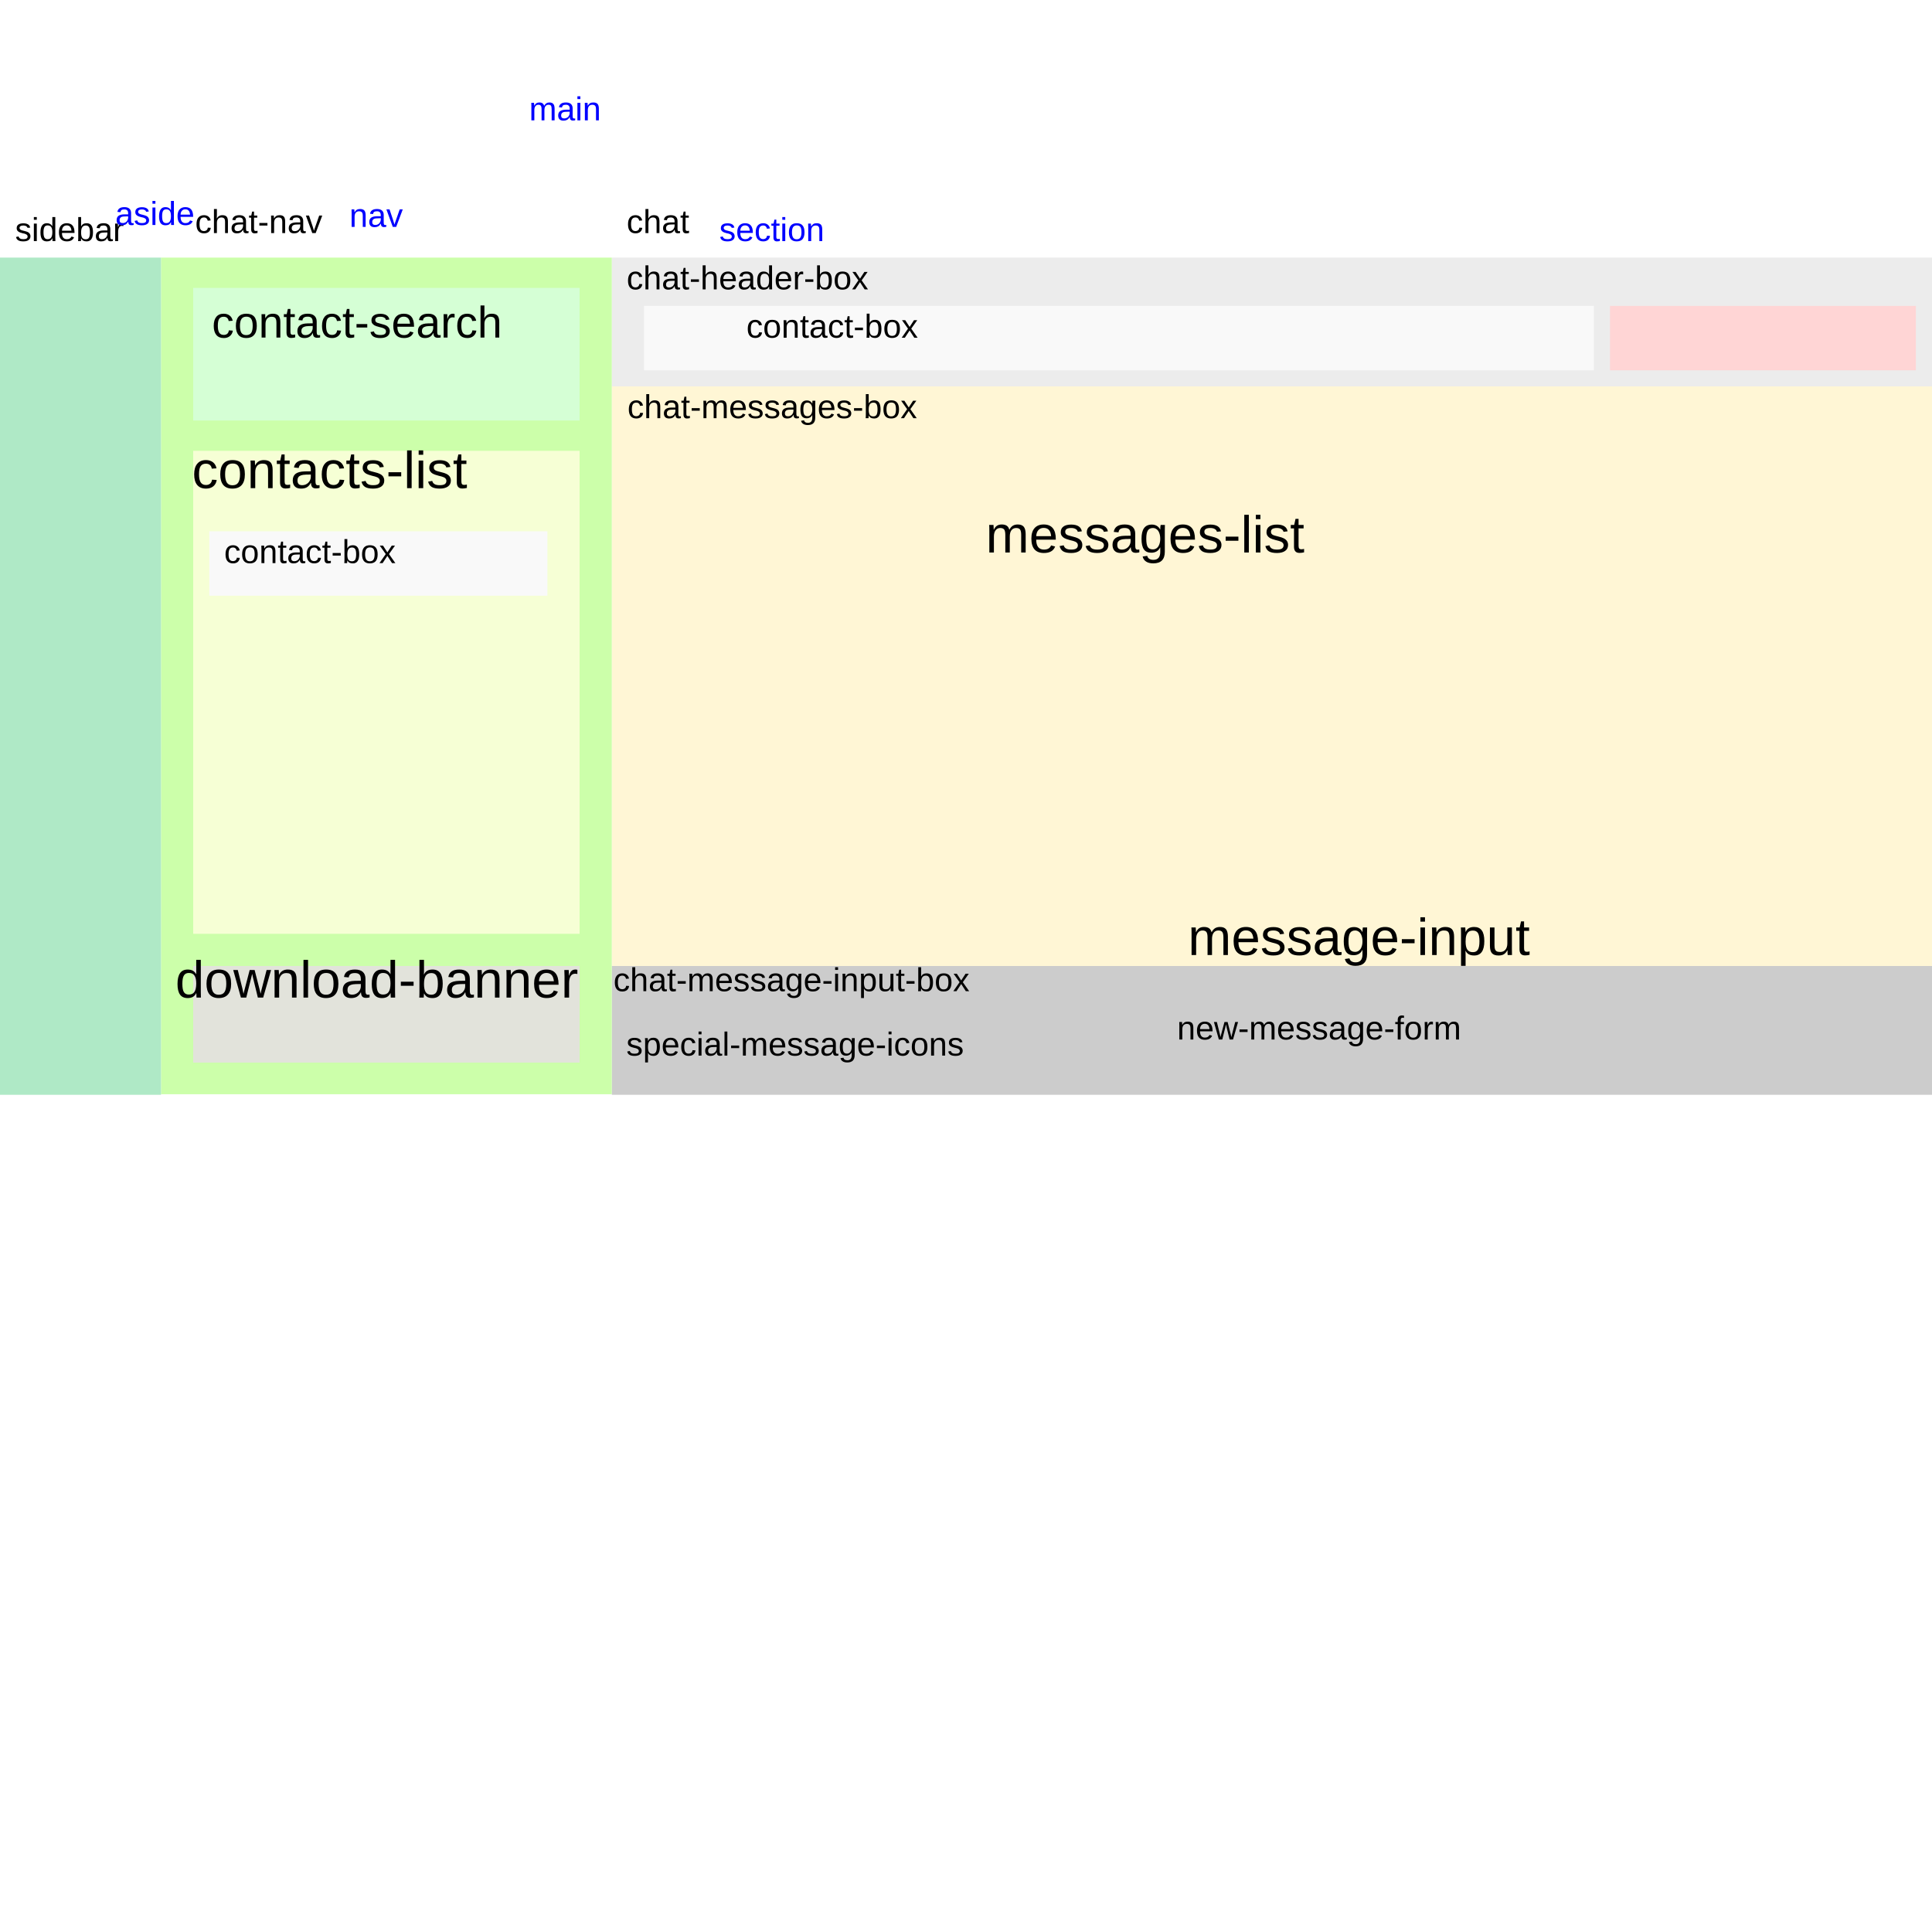
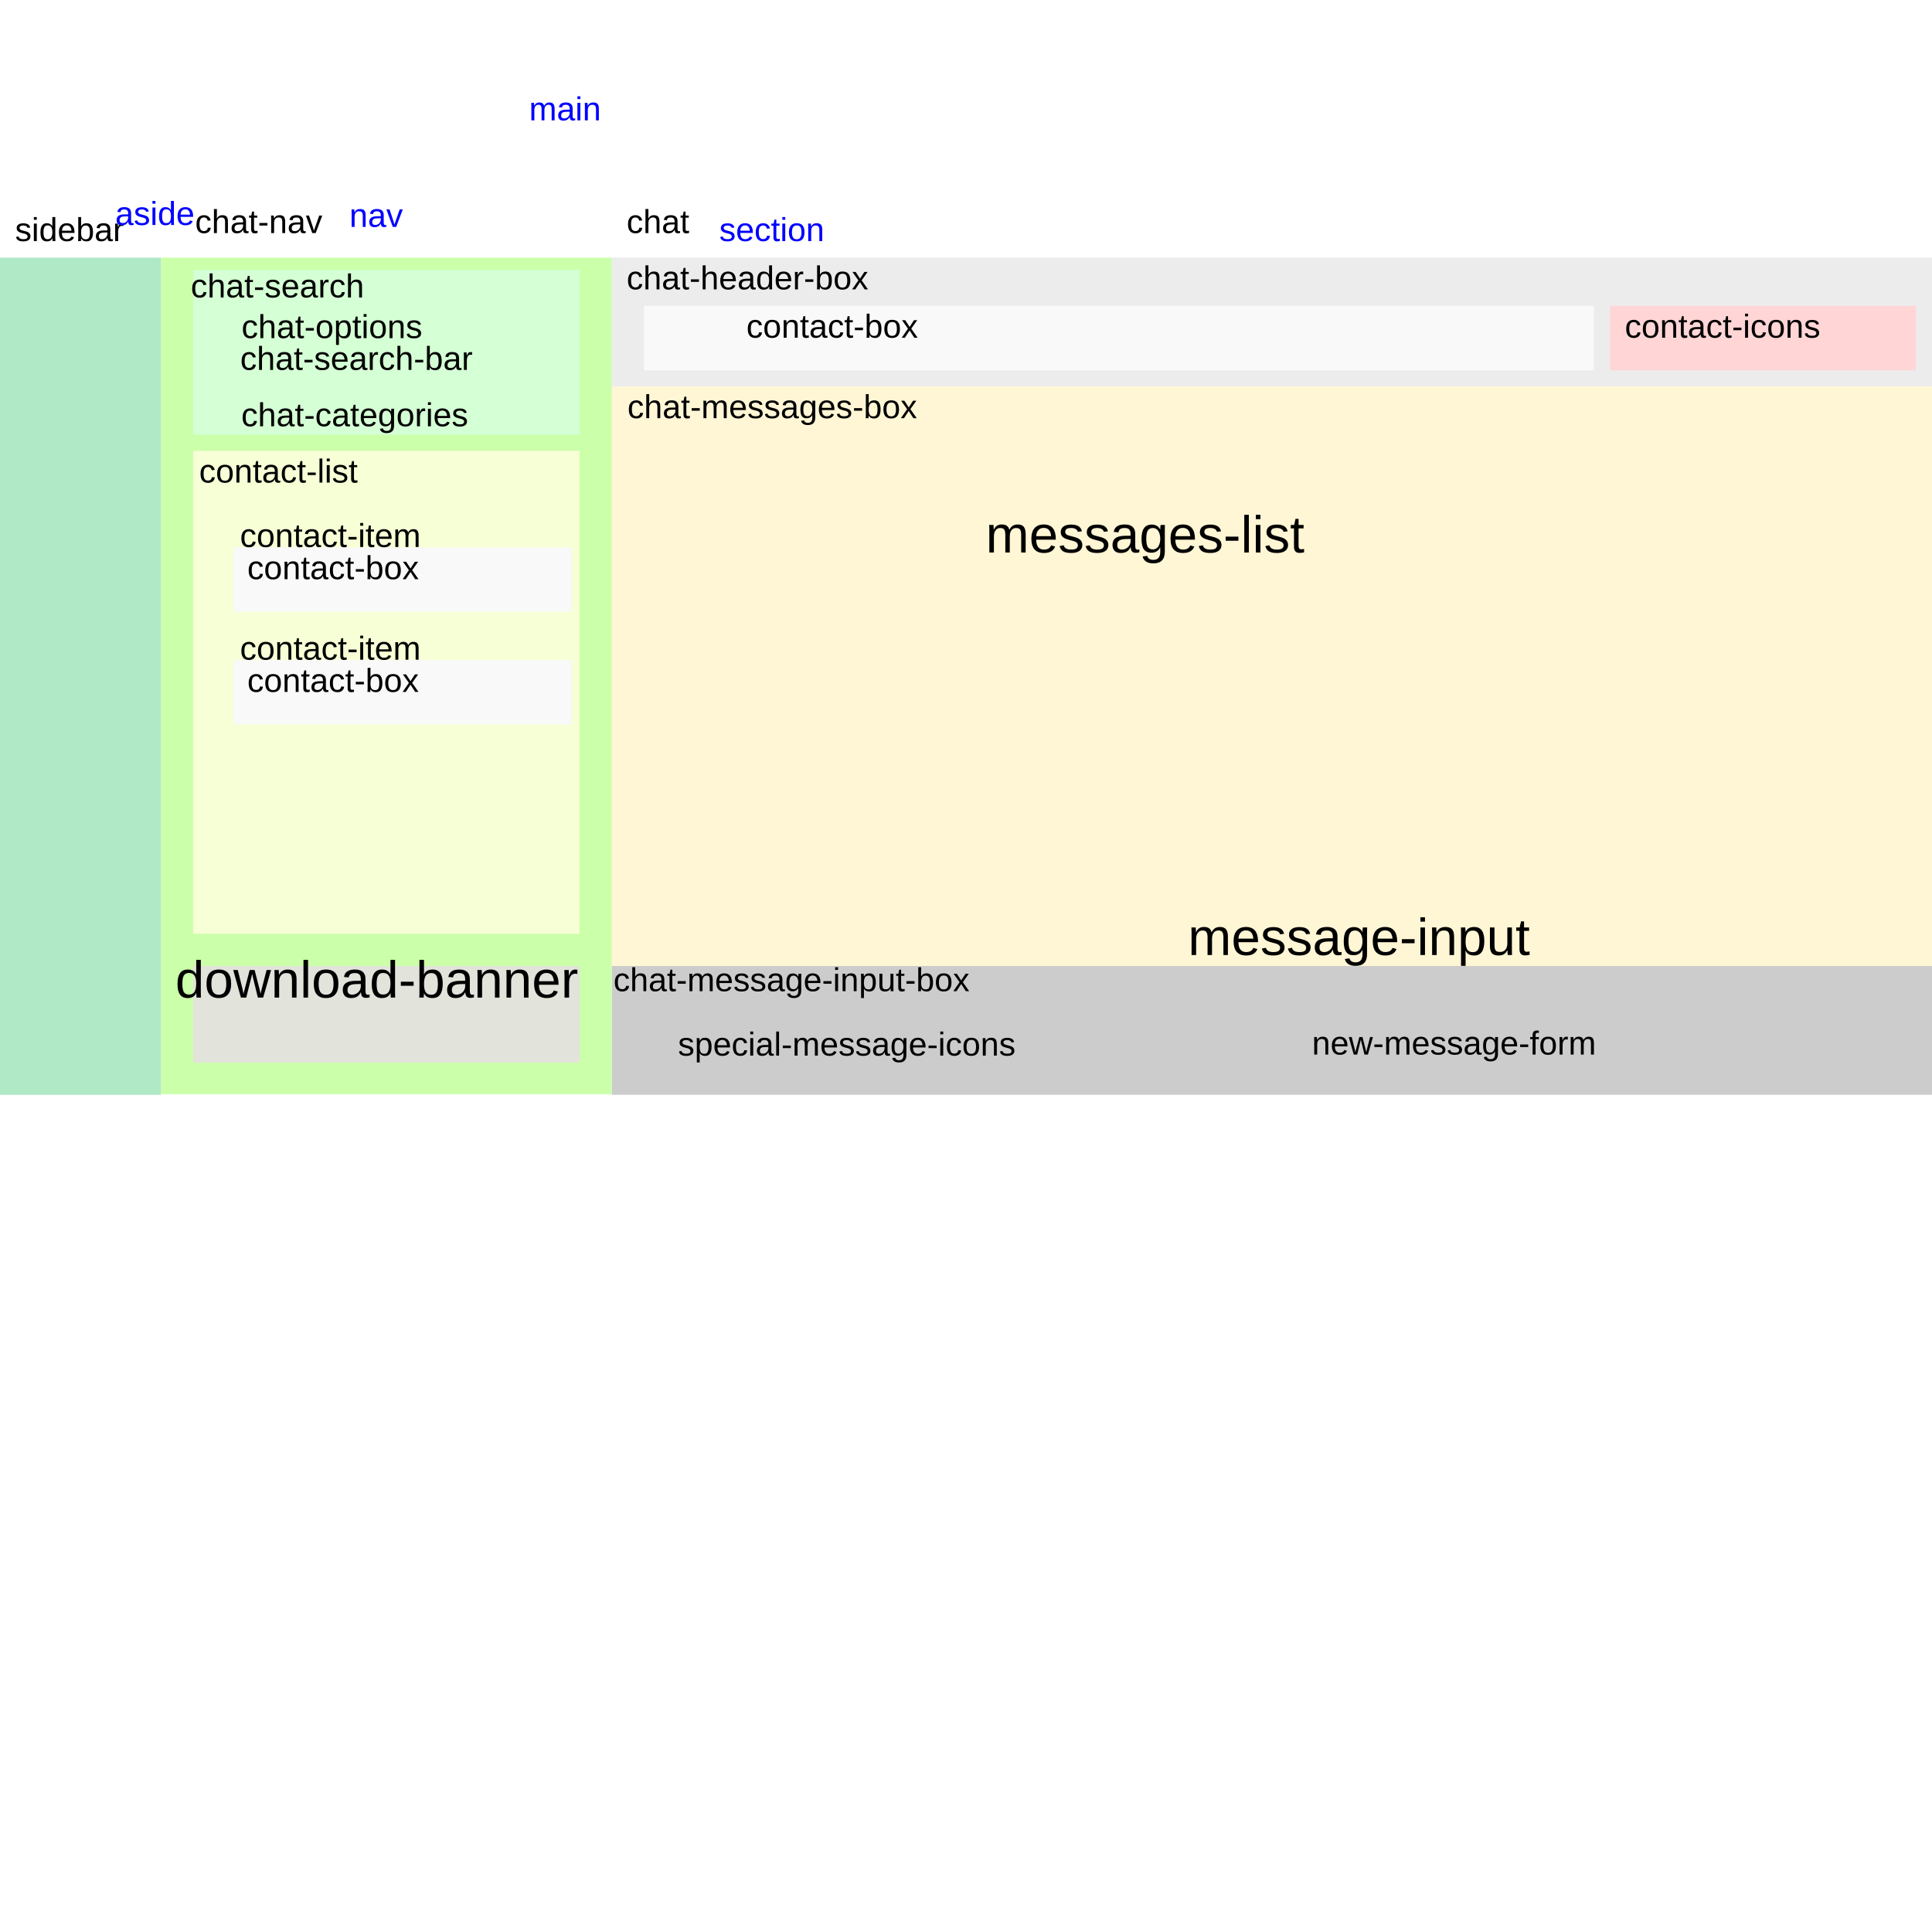
<svg xmlns="http://www.w3.org/2000/svg" width="1200" height="1200" viewBox="0 0 317.5 317.5" version="1.1" id="svg2077">
  <defs id="defs2074" />
  <g id="layer1">
    <rect style="fill:#fff6d5;stroke:none;stroke-width:1.951;stroke-dasharray:11.709, 11.709" id="rect2252" width="216.958" height="95.25" x="100.542" y="63.5" />
    <rect style="fill:#ececec;stroke:none;stroke-width:0.92;stroke-dasharray:5.519, 5.519" id="rect3395" width="216.958" height="21.167" x="100.542" y="42.333" />
    <rect style="fill:#cccccc;stroke:none;stroke-width:0.92;stroke-dasharray:5.519, 5.519" id="rect3397" width="216.958" height="21.167" x="100.542" y="158.75" />
    <rect style="fill:#ccffaa;fill-opacity:1;stroke:none;stroke-width:1.37;stroke-dasharray:8.22, 8.22" id="rect3399" width="74.083" height="137.491" x="26.458" y="42.333" />
    <rect style="fill:#afe9c6;fill-opacity:1;stroke:none;stroke-width:0.819;stroke-dasharray:4.914, 4.914" id="rect3401" width="26.458" height="137.583" x="0" y="42.333" />
-     <rect style="fill:#d5ffd5;fill-opacity:1;stroke:none;stroke-width:0.505;stroke-dasharray:3.03, 3.03" id="rect3403" width="63.5" height="21.795" x="31.75" y="47.311" />
+     <rect style="fill:#d5ffd5;fill-opacity:1;stroke:none;stroke-width:0.563;stroke-dasharray:3.378, 3.378" id="rect3403" width="63.5" height="27.086" x="31.75" y="44.351" />
    <rect style="fill:#f6ffd5;fill-opacity:1;stroke:none;stroke-width:0.964;stroke-dasharray:5.782, 5.782" id="rect3405" width="63.5" height="79.375" x="31.75" y="74.083" />
    <rect style="fill:#e2e3db;fill-opacity:1;stroke:none;stroke-width:0.431;stroke-dasharray:2.586, 2.586" id="rect3407" width="63.5" height="15.875" x="31.75" y="158.75" />
    <text xml:space="preserve" style="font-size:8.569px;font-family:arial;-inkscape-font-specification:arial;fill:#000000;fill-opacity:1;stroke:none;stroke-width:0.877;stroke-dasharray:5.263, 5.263" x="161.993" y="90.801" id="text8577">
      <tspan id="tspan8575" style="fill:#000000;stroke-width:0.877" x="161.993" y="90.801">messages-list</tspan>
    </text>
    <text xml:space="preserve" style="font-size:8.569px;font-family:arial;-inkscape-font-specification:arial;fill:#000000;fill-opacity:1;stroke:none;stroke-width:0.877;stroke-dasharray:5.263, 5.263" x="195.227" y="156.947" id="text9307">
      <tspan id="tspan9305" style="fill:#000000;stroke-width:0.877" x="195.227" y="156.947">message-input</tspan>
    </text>
-     <text xml:space="preserve" style="font-size:7.273px;font-family:arial;-inkscape-font-specification:arial;fill:#000000;fill-opacity:1;stroke:none;stroke-width:0.745;stroke-dasharray:4.467, 4.467" x="34.811" y="55.477" id="text18035">
-       <tspan id="tspan18033" style="fill:#000000;stroke-width:0.745" x="34.811" y="55.477">contact-search</tspan>
-     </text>
    <text xml:space="preserve" style="font-size:5.455px;font-family:arial;-inkscape-font-specification:arial;fill:#000000;fill-opacity:1;stroke:none;stroke-width:0.558;stroke-dasharray:3.35, 3.35" x="2.478" y="39.624" id="text18039">
      <tspan id="tspan18037" style="fill:#000000;stroke-width:0.558" x="2.478" y="39.624">sidebar</tspan>
-     </text>
-     <text xml:space="preserve" style="font-size:8.569px;font-family:arial;-inkscape-font-specification:arial;fill:#000000;fill-opacity:1;stroke:none;stroke-width:0.877;stroke-dasharray:5.263, 5.263" x="31.552" y="80.217" id="text18769">
-       <tspan id="tspan18767" style="fill:#000000;stroke-width:0.877" x="31.552" y="80.217">contacts-list</tspan>
    </text>
    <text xml:space="preserve" style="font-size:8.569px;font-family:arial;-inkscape-font-specification:arial;fill:#000000;fill-opacity:1;stroke:none;stroke-width:0.877;stroke-dasharray:5.263, 5.263" x="28.811" y="163.941" id="text18773">
      <tspan id="tspan18771" style="fill:#000000;stroke-width:0.877" x="28.811" y="163.941">download-banner</tspan>
    </text>
    <text xml:space="preserve" style="font-size:5.455px;font-family:arial;-inkscape-font-specification:arial;fill:#000000;fill-opacity:1;stroke:none;stroke-width:0.558;stroke-dasharray:3.35, 3.35" x="32.058" y="38.301" id="text316">
      <tspan id="tspan314" style="fill:#000000;stroke-width:0.558" x="32.058" y="38.301">chat-nav</tspan>
    </text>
    <text xml:space="preserve" style="font-size:5.455px;font-family:arial;-inkscape-font-specification:arial;fill:#000000;fill-opacity:1;stroke:none;stroke-width:0.558;stroke-dasharray:3.35, 3.35" x="102.974" y="47.561" id="text422">
      <tspan id="tspan420" style="fill:#000000;stroke-width:0.558" x="102.974" y="47.561">chat-header-box</tspan>
    </text>
    <text xml:space="preserve" style="font-size:7.273px;font-family:arial;-inkscape-font-specification:arial;fill:#000000;fill-opacity:1;stroke:none;stroke-width:0.745;stroke-dasharray:4.467, 4.467" x="100.258" y="39.602" id="text426">
      <tspan id="tspan424" style="fill:#000000;stroke-width:0.745" x="100.258" y="39.602" />
    </text>
    <text xml:space="preserve" style="font-size:5.455px;font-family:arial;-inkscape-font-specification:arial;fill:#000000;fill-opacity:1;stroke:none;stroke-width:0.558;stroke-dasharray:3.35, 3.35" x="102.974" y="38.301" id="text430">
      <tspan id="tspan428" style="fill:#000000;stroke-width:0.558" x="102.974" y="38.301">chat</tspan>
    </text>
    <text xml:space="preserve" style="font-size:5.455px;font-family:arial;-inkscape-font-specification:arial;fill:#000000;fill-opacity:1;stroke:none;stroke-width:0.558;stroke-dasharray:3.35, 3.35" x="103.104" y="68.728" id="text434">
      <tspan id="tspan432" style="fill:#000000;stroke-width:0.558" x="103.104" y="68.728">chat-messages-box</tspan>
    </text>
    <text xml:space="preserve" style="font-size:5.455px;font-family:arial;-inkscape-font-specification:arial;fill:#000000;fill-opacity:1;stroke:none;stroke-width:0.558;stroke-dasharray:3.35, 3.35" x="100.805" y="162.894" id="text438">
      <tspan id="tspan436" style="fill:#000000;stroke-width:0.558" x="100.805" y="162.894">chat-message-input-box</tspan>
    </text>
    <text xml:space="preserve" style="font-size:5.455px;font-family:arial;-inkscape-font-specification:arial;fill:#0000ff;fill-opacity:1;stroke:none;stroke-width:0.558;stroke-dasharray:3.35, 3.35" x="18.935" y="36.978" id="text442">
      <tspan id="tspan440" style="fill:#0000ff;stroke-width:0.558" x="18.935" y="36.978">aside</tspan>
    </text>
    <text xml:space="preserve" style="font-size:5.455px;font-family:arial;-inkscape-font-specification:arial;fill:#0000ff;fill-opacity:1;stroke:none;stroke-width:0.558;stroke-dasharray:3.35, 3.35" x="57.415" y="37.288" id="text552">
      <tspan id="tspan550" style="fill:#0000ff;stroke-width:0.558" x="57.415" y="37.288">nav</tspan>
    </text>
    <text xml:space="preserve" style="font-size:5.455px;font-family:arial;-inkscape-font-specification:arial;fill:#0000ff;fill-opacity:1;stroke:none;stroke-width:0.558;stroke-dasharray:3.35, 3.35" x="86.953" y="19.78" id="text556">
      <tspan id="tspan554" style="fill:#0000ff;stroke-width:0.558" x="86.953" y="19.78">main</tspan>
    </text>
    <text xml:space="preserve" style="font-size:5.455px;font-family:arial;-inkscape-font-specification:arial;fill:#0000ff;fill-opacity:1;stroke:none;stroke-width:0.558;stroke-dasharray:3.35, 3.35" x="118.198" y="39.624" id="text560">
      <tspan id="tspan558" style="fill:#0000ff;stroke-width:0.558" x="118.198" y="39.624">section</tspan>
    </text>
    <rect style="fill:#f9f9f9;stroke:none;stroke-width:0.552;stroke-dasharray:3.311, 3.311" id="rect566" width="156.104" height="10.583" x="105.833" y="50.271" />
    <text xml:space="preserve" style="font-size:5.455px;font-family:arial;-inkscape-font-specification:arial;fill:#000000;fill-opacity:1;stroke:none;stroke-width:0.558;stroke-dasharray:3.35, 3.35" x="122.653" y="55.499" id="text564">
      <tspan id="tspan562" style="fill:#000000;stroke-width:0.558" x="122.653" y="55.499">contact-box</tspan>
    </text>
-     <rect style="fill:#f9f9f9;stroke:none;stroke-width:0.329;stroke-dasharray:1.975, 1.975" id="rect568" width="55.563" height="10.583" x="34.396" y="87.312" />
-     <text xml:space="preserve" style="font-size:5.455px;font-family:arial;-inkscape-font-specification:arial;fill:#000000;fill-opacity:1;stroke:none;stroke-width:0.558;stroke-dasharray:3.35, 3.35" x="36.829" y="92.54" id="text572">
-       <tspan id="tspan570" style="fill:#000000;stroke-width:0.558" x="36.829" y="92.54">contact-box</tspan>
+     <rect style="fill:#f9f9f9;stroke:none;stroke-width:0.329;stroke-dasharray:1.975, 1.975" id="rect568" width="55.563" height="10.583" x="38.365" y="89.958" />
+     <text xml:space="preserve" style="font-size:5.455px;font-family:arial;-inkscape-font-specification:arial;fill:#000000;fill-opacity:1;stroke:none;stroke-width:0.558;stroke-dasharray:3.35, 3.35" x="40.632" y="95.186" id="text572">
+       <tspan id="tspan570" style="fill:#000000;stroke-width:0.558" x="40.632" y="95.186">contact-box</tspan>
    </text>
    <rect style="fill:#ffd5d5;stroke:none;stroke-width:0.313;stroke-dasharray:1.879, 1.879" id="rect574" width="50.271" height="10.583" x="264.583" y="50.271" />
-     <text xml:space="preserve" style="font-size:5.455px;font-family:arial;-inkscape-font-specification:arial;fill:#000000;fill-opacity:1;stroke:none;stroke-width:0.558;stroke-dasharray:3.35, 3.35" x="102.917" y="173.477" id="text640">
-       <tspan id="tspan638" style="fill:#000000;stroke-width:0.558" x="102.917" y="173.477">special-message-icons</tspan>
+     <text xml:space="preserve" style="font-size:5.455px;font-family:arial;-inkscape-font-specification:arial;fill:#000000;fill-opacity:1;stroke:none;stroke-width:0.558;stroke-dasharray:3.35, 3.35" x="111.415" y="173.477" id="text640">
+       <tspan id="tspan638" style="fill:#000000;stroke-width:0.558" x="111.415" y="173.477">special-message-icons</tspan>
    </text>
-     <text xml:space="preserve" style="font-size:5.455px;font-family:arial;-inkscape-font-specification:arial;fill:#000000;fill-opacity:1;stroke:none;stroke-width:0.558;stroke-dasharray:3.35, 3.35" x="193.436" y="170.831" id="text746">
-       <tspan id="tspan744" style="fill:#000000;stroke-width:0.558" x="193.436" y="170.831">new-message-form</tspan>
+     <text xml:space="preserve" style="font-size:5.455px;font-family:arial;-inkscape-font-specification:arial;fill:#000000;fill-opacity:1;stroke:none;stroke-width:0.558;stroke-dasharray:3.35, 3.35" x="215.604" y="173.305" id="text746">
+       <tspan id="tspan744" style="fill:#000000;stroke-width:0.558" x="215.604" y="173.305">new-message-form</tspan>
+     </text>
+     <text xml:space="preserve" style="font-size:5.455px;font-family:arial;-inkscape-font-specification:arial;fill:#000000;fill-opacity:1;stroke:none;stroke-width:0.558;stroke-dasharray:3.35, 3.35" x="39.474" y="60.79" id="text806">
+       <tspan id="tspan804" style="fill:#000000;stroke-width:0.558" x="39.474" y="60.79">chat-search-bar</tspan>
+     </text>
+     <text xml:space="preserve" style="font-size:5.455px;font-family:arial;-inkscape-font-specification:arial;fill:#000000;fill-opacity:1;stroke:none;stroke-width:0.558;stroke-dasharray:3.35, 3.35" x="39.644" y="70.051" id="text812">
+       <tspan style="fill:#000000;stroke-width:0.558" x="39.644" y="70.051" id="tspan822">chat-categories</tspan>
+     </text>
+     <text xml:space="preserve" style="font-size:5.455px;font-family:arial;-inkscape-font-specification:arial;fill:#000000;fill-opacity:1;stroke:none;stroke-width:0.558;stroke-dasharray:3.35, 3.35" x="39.688" y="55.562" id="text816">
+       <tspan id="tspan814" style="fill:#000000;stroke-width:0.558" x="39.688" y="55.562">chat-options</tspan>
+     </text>
+     <text xml:space="preserve" style="font-size:5.455px;font-family:arial;-inkscape-font-specification:arial;fill:#000000;fill-opacity:1;stroke:none;stroke-width:0.558;stroke-dasharray:3.35, 3.35" x="31.347" y="48.884" id="text820">
+       <tspan id="tspan818" style="fill:#000000;stroke-width:0.558" x="31.347" y="48.884">chat-search</tspan>
+     </text>
+     <text xml:space="preserve" style="font-size:5.455px;font-family:arial;-inkscape-font-specification:arial;fill:#000000;fill-opacity:1;stroke:none;stroke-width:0.558;stroke-dasharray:3.35, 3.35" x="267.016" y="55.499" id="text832">
+       <tspan id="tspan830" style="fill:#000000;stroke-width:0.558" x="267.016" y="55.499">contact-icons</tspan>
+     </text>
+     <text xml:space="preserve" style="font-size:5.455px;font-family:arial;-inkscape-font-specification:arial;fill:#000000;fill-opacity:1;stroke:none;stroke-width:0.558;stroke-dasharray:3.35, 3.35" x="39.434" y="89.894" id="text836">
+       <tspan id="tspan834" style="fill:#000000;stroke-width:0.558" x="39.434" y="89.894">contact-item</tspan>
+     </text>
+     <rect style="fill:#f9f9f9;stroke:none;stroke-width:0.329;stroke-dasharray:1.975, 1.975" id="rect838" width="55.563" height="10.583" x="38.365" y="108.479" />
+     <text xml:space="preserve" style="font-size:5.455px;font-family:arial;-inkscape-font-specification:arial;fill:#000000;fill-opacity:1;stroke:none;stroke-width:0.558;stroke-dasharray:3.35, 3.35" x="40.632" y="113.707" id="text842">
+       <tspan id="tspan840" style="fill:#000000;stroke-width:0.558" x="40.632" y="113.707">contact-box</tspan>
+     </text>
+     <text xml:space="preserve" style="font-size:5.455px;font-family:arial;-inkscape-font-specification:arial;fill:#000000;fill-opacity:1;stroke:none;stroke-width:0.558;stroke-dasharray:3.35, 3.35" x="39.434" y="108.415" id="text846">
+       <tspan id="tspan844" style="fill:#000000;stroke-width:0.558" x="39.434" y="108.415">contact-item</tspan>
+     </text>
+     <text xml:space="preserve" style="font-size:5.455px;font-family:arial;-inkscape-font-specification:arial;fill:#000000;fill-opacity:1;stroke:none;stroke-width:0.558;stroke-dasharray:3.35, 3.35" x="32.724" y="79.311" id="text850">
+       <tspan id="tspan848" style="fill:#000000;stroke-width:0.558" x="32.724" y="79.311">contact-list</tspan>
    </text>
  </g>
</svg>
